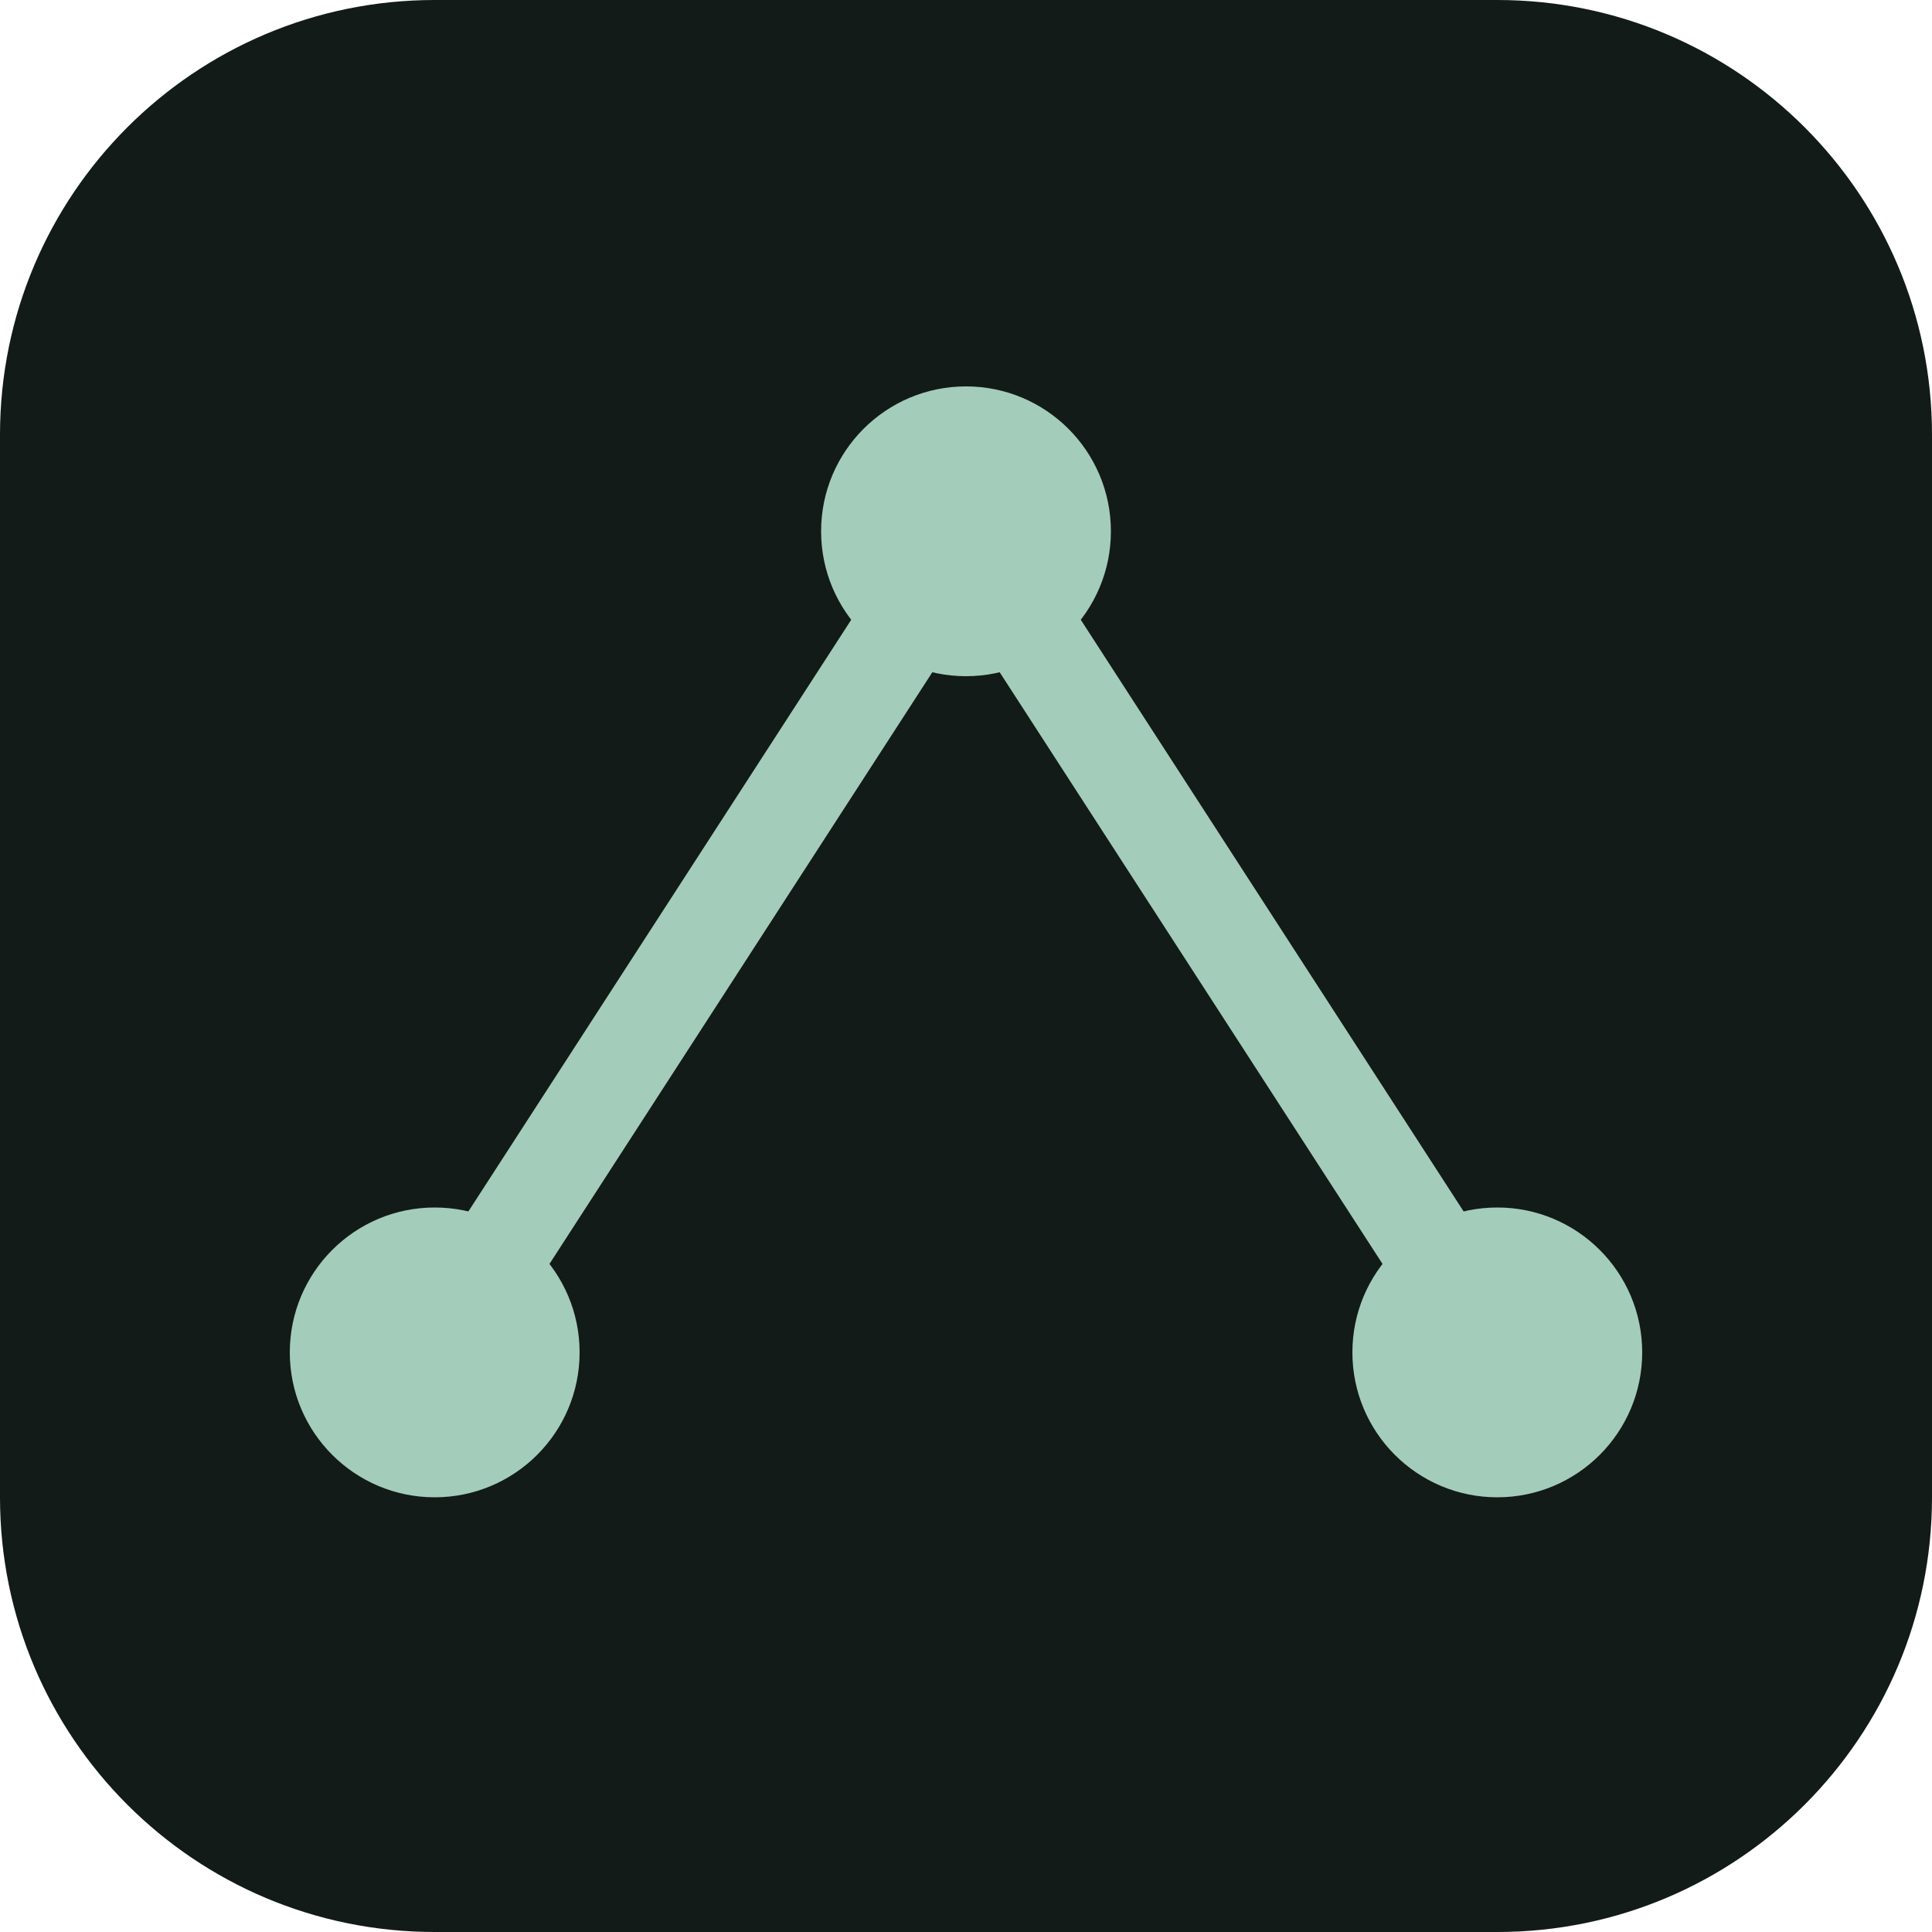
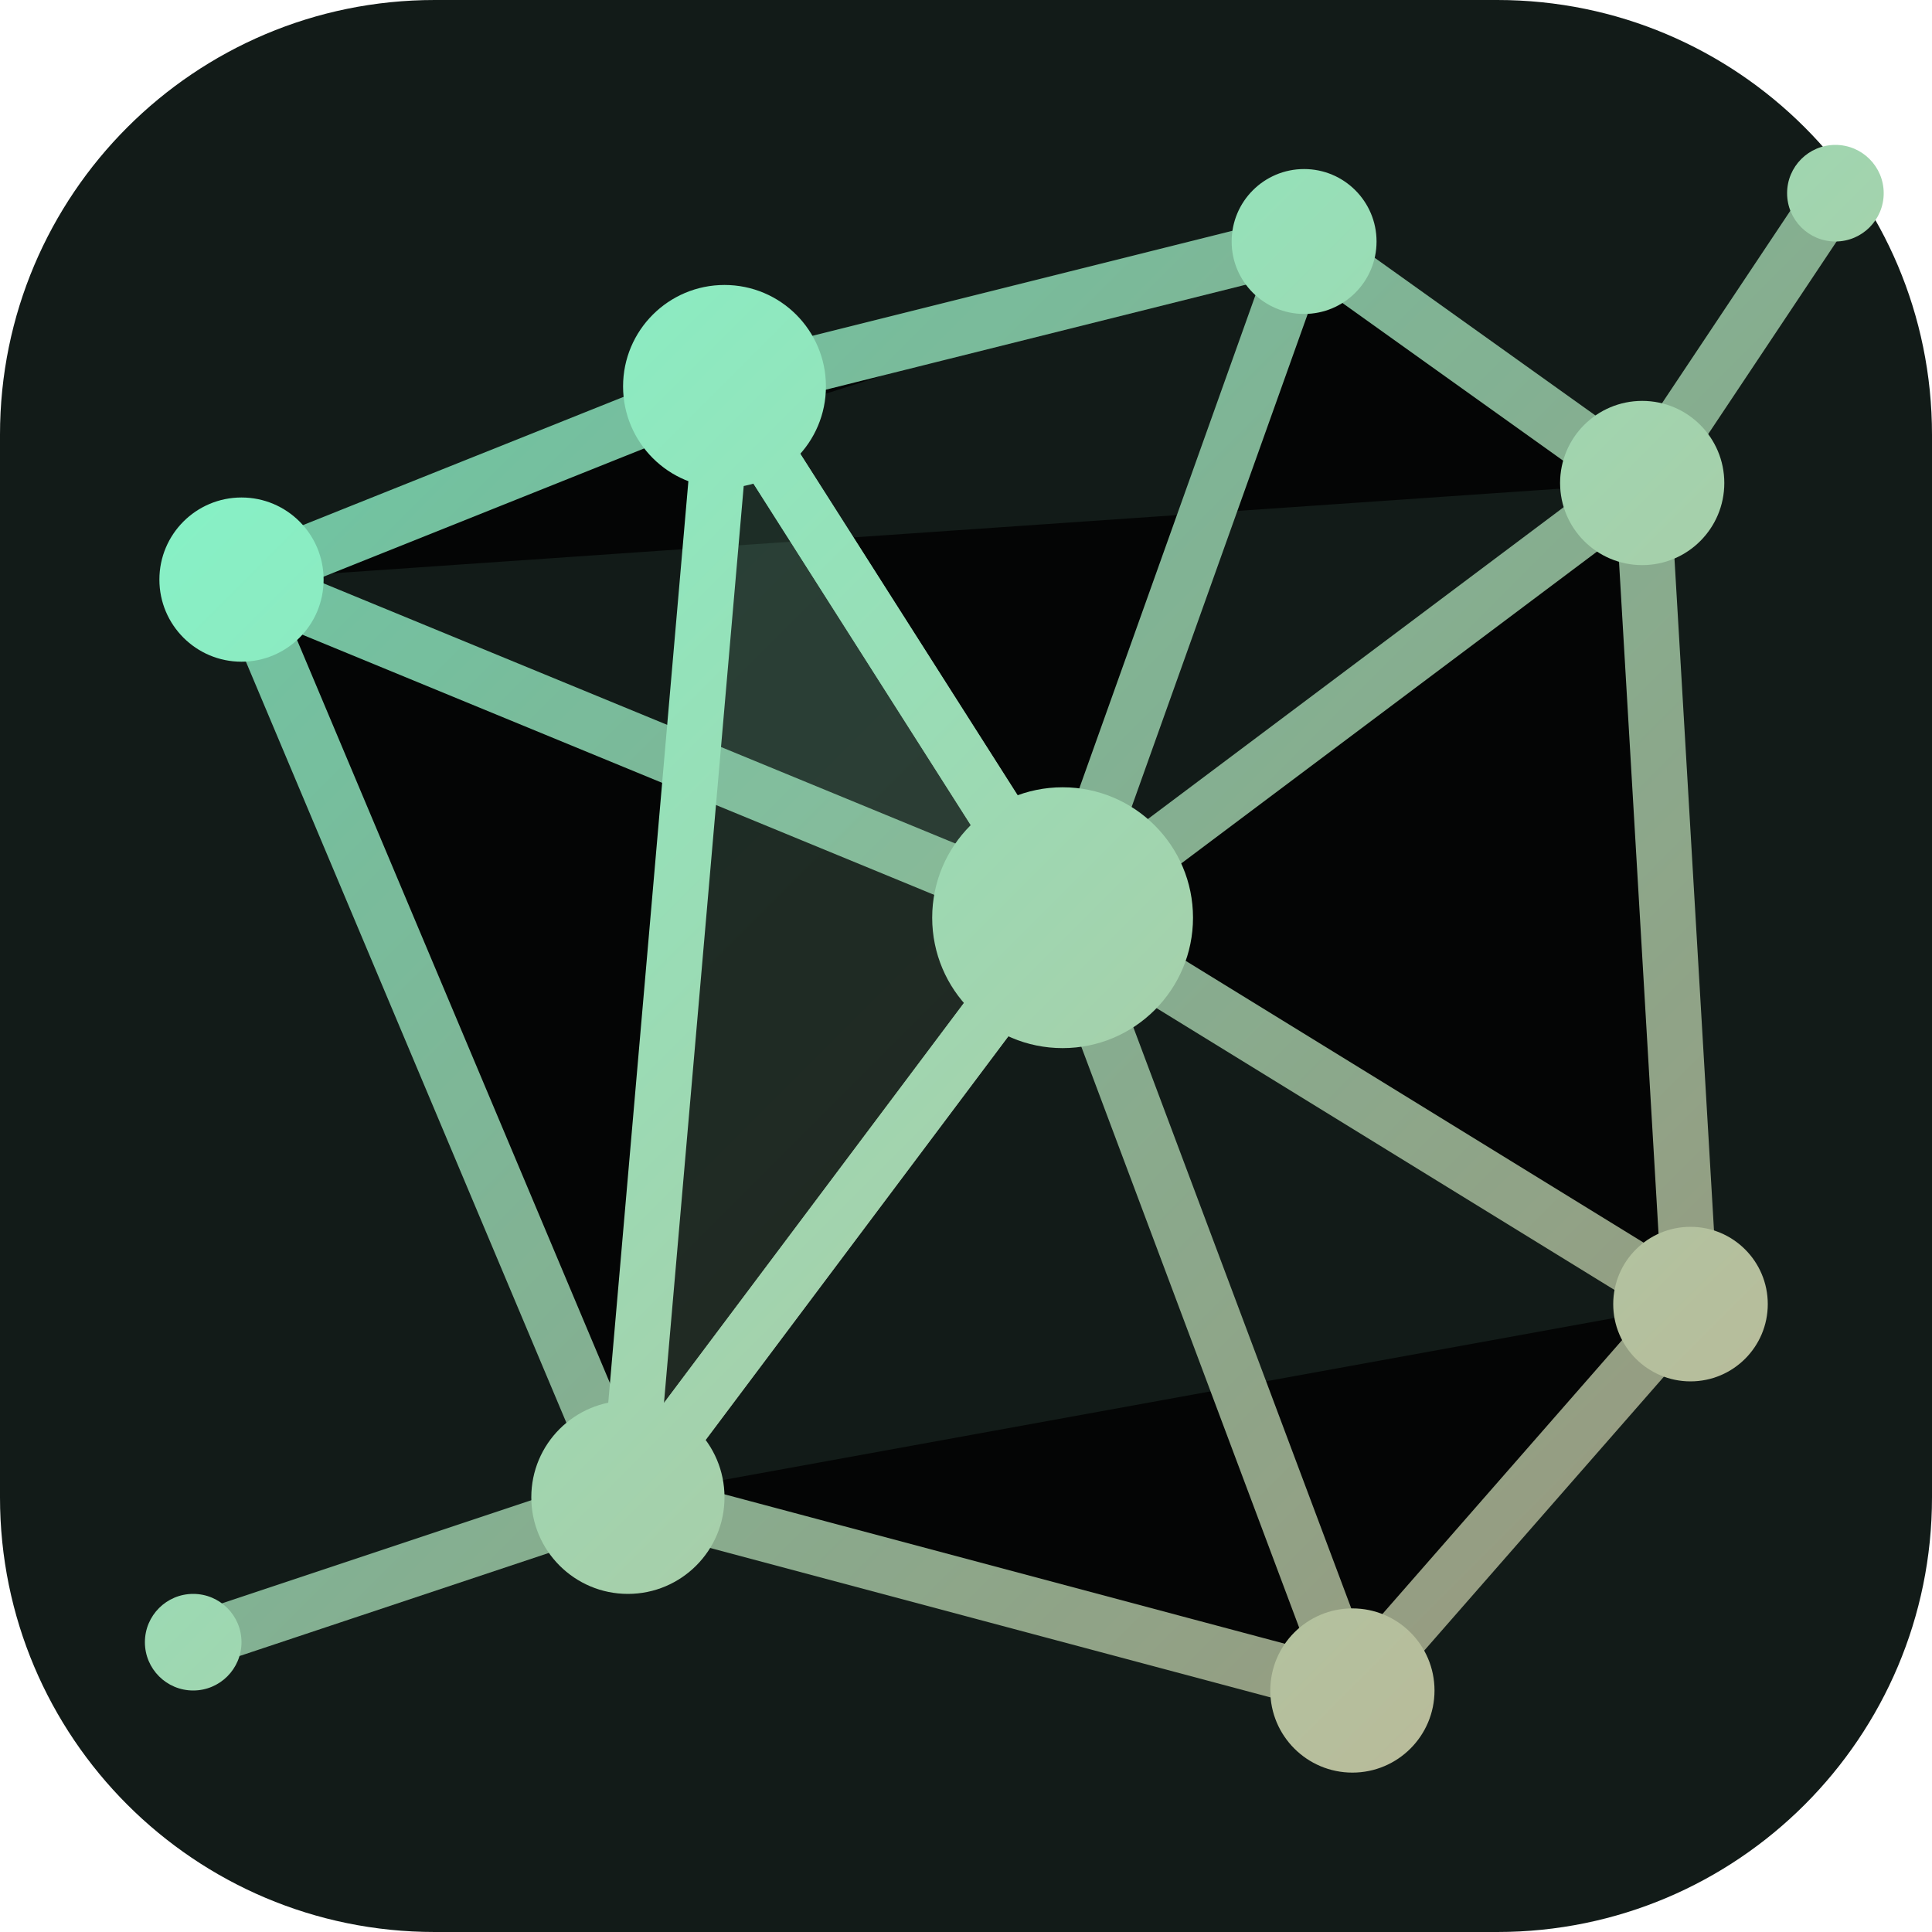
<svg xmlns="http://www.w3.org/2000/svg" viewBox="0 0 40 40">
  <rect width="40" height="40" rx="9" fill="#121b18" />
-   <path d="M9 28 20 11 31 28" fill="none" stroke="#a4ccba" stroke-width="2" stroke-linecap="round" />
-   <g fill="#a4ccba">
-     <circle cx="9" cy="28" r="3" />
-     <circle cx="20" cy="11" r="3" />
-     <circle cx="31" cy="28" r="3" />
+   <defs>
+     <linearGradient id="neuron-color" x1="0" y1="0" x2="40" y2="40" gradientUnits="userSpaceOnUse">
+       <stop stop-color="#79ffd2" />
+       <stop offset="1" stop-color="#c6ad8e" />
+     </linearGradient>
+   </defs>
+   <g stroke="url(#neuron-color)" stroke-width="1.15" stroke-linecap="round" stroke-linejoin="round">
+     <path d="M5 12 15 8 22 19 34 10M15 8 27 5 34 10 35 27 22 19 13 31 5 12M5 12 22 19 27 5M13 31 28 35 35 27M22 19 28 35M13 31 4 34M34 10 38 4" opacity=".8" />
+     <path d="m15 8 7 11-9 12Z" fill="url(#neuron-color)" fill-opacity=".18" />
+   </g>
+   <g fill="url(#neuron-color)">
+     <circle cx="5" cy="12" r="1.7" />
+     <circle cx="15" cy="8" r="2.1" />
+     <circle cx="27" cy="5" r="1.5" />
+     <circle cx="34" cy="10" r="1.7" />
+     <circle cx="22" cy="19" r="2.7" />
+     <circle cx="13" cy="31" r="2" />
+     <circle cx="28" cy="35" r="1.7" />
+     <circle cx="35" cy="27" r="1.6" />
+     <circle cx="4" cy="34" r="1" />
+     <circle cx="38" cy="4" r="1" />
  </g>
</svg>
